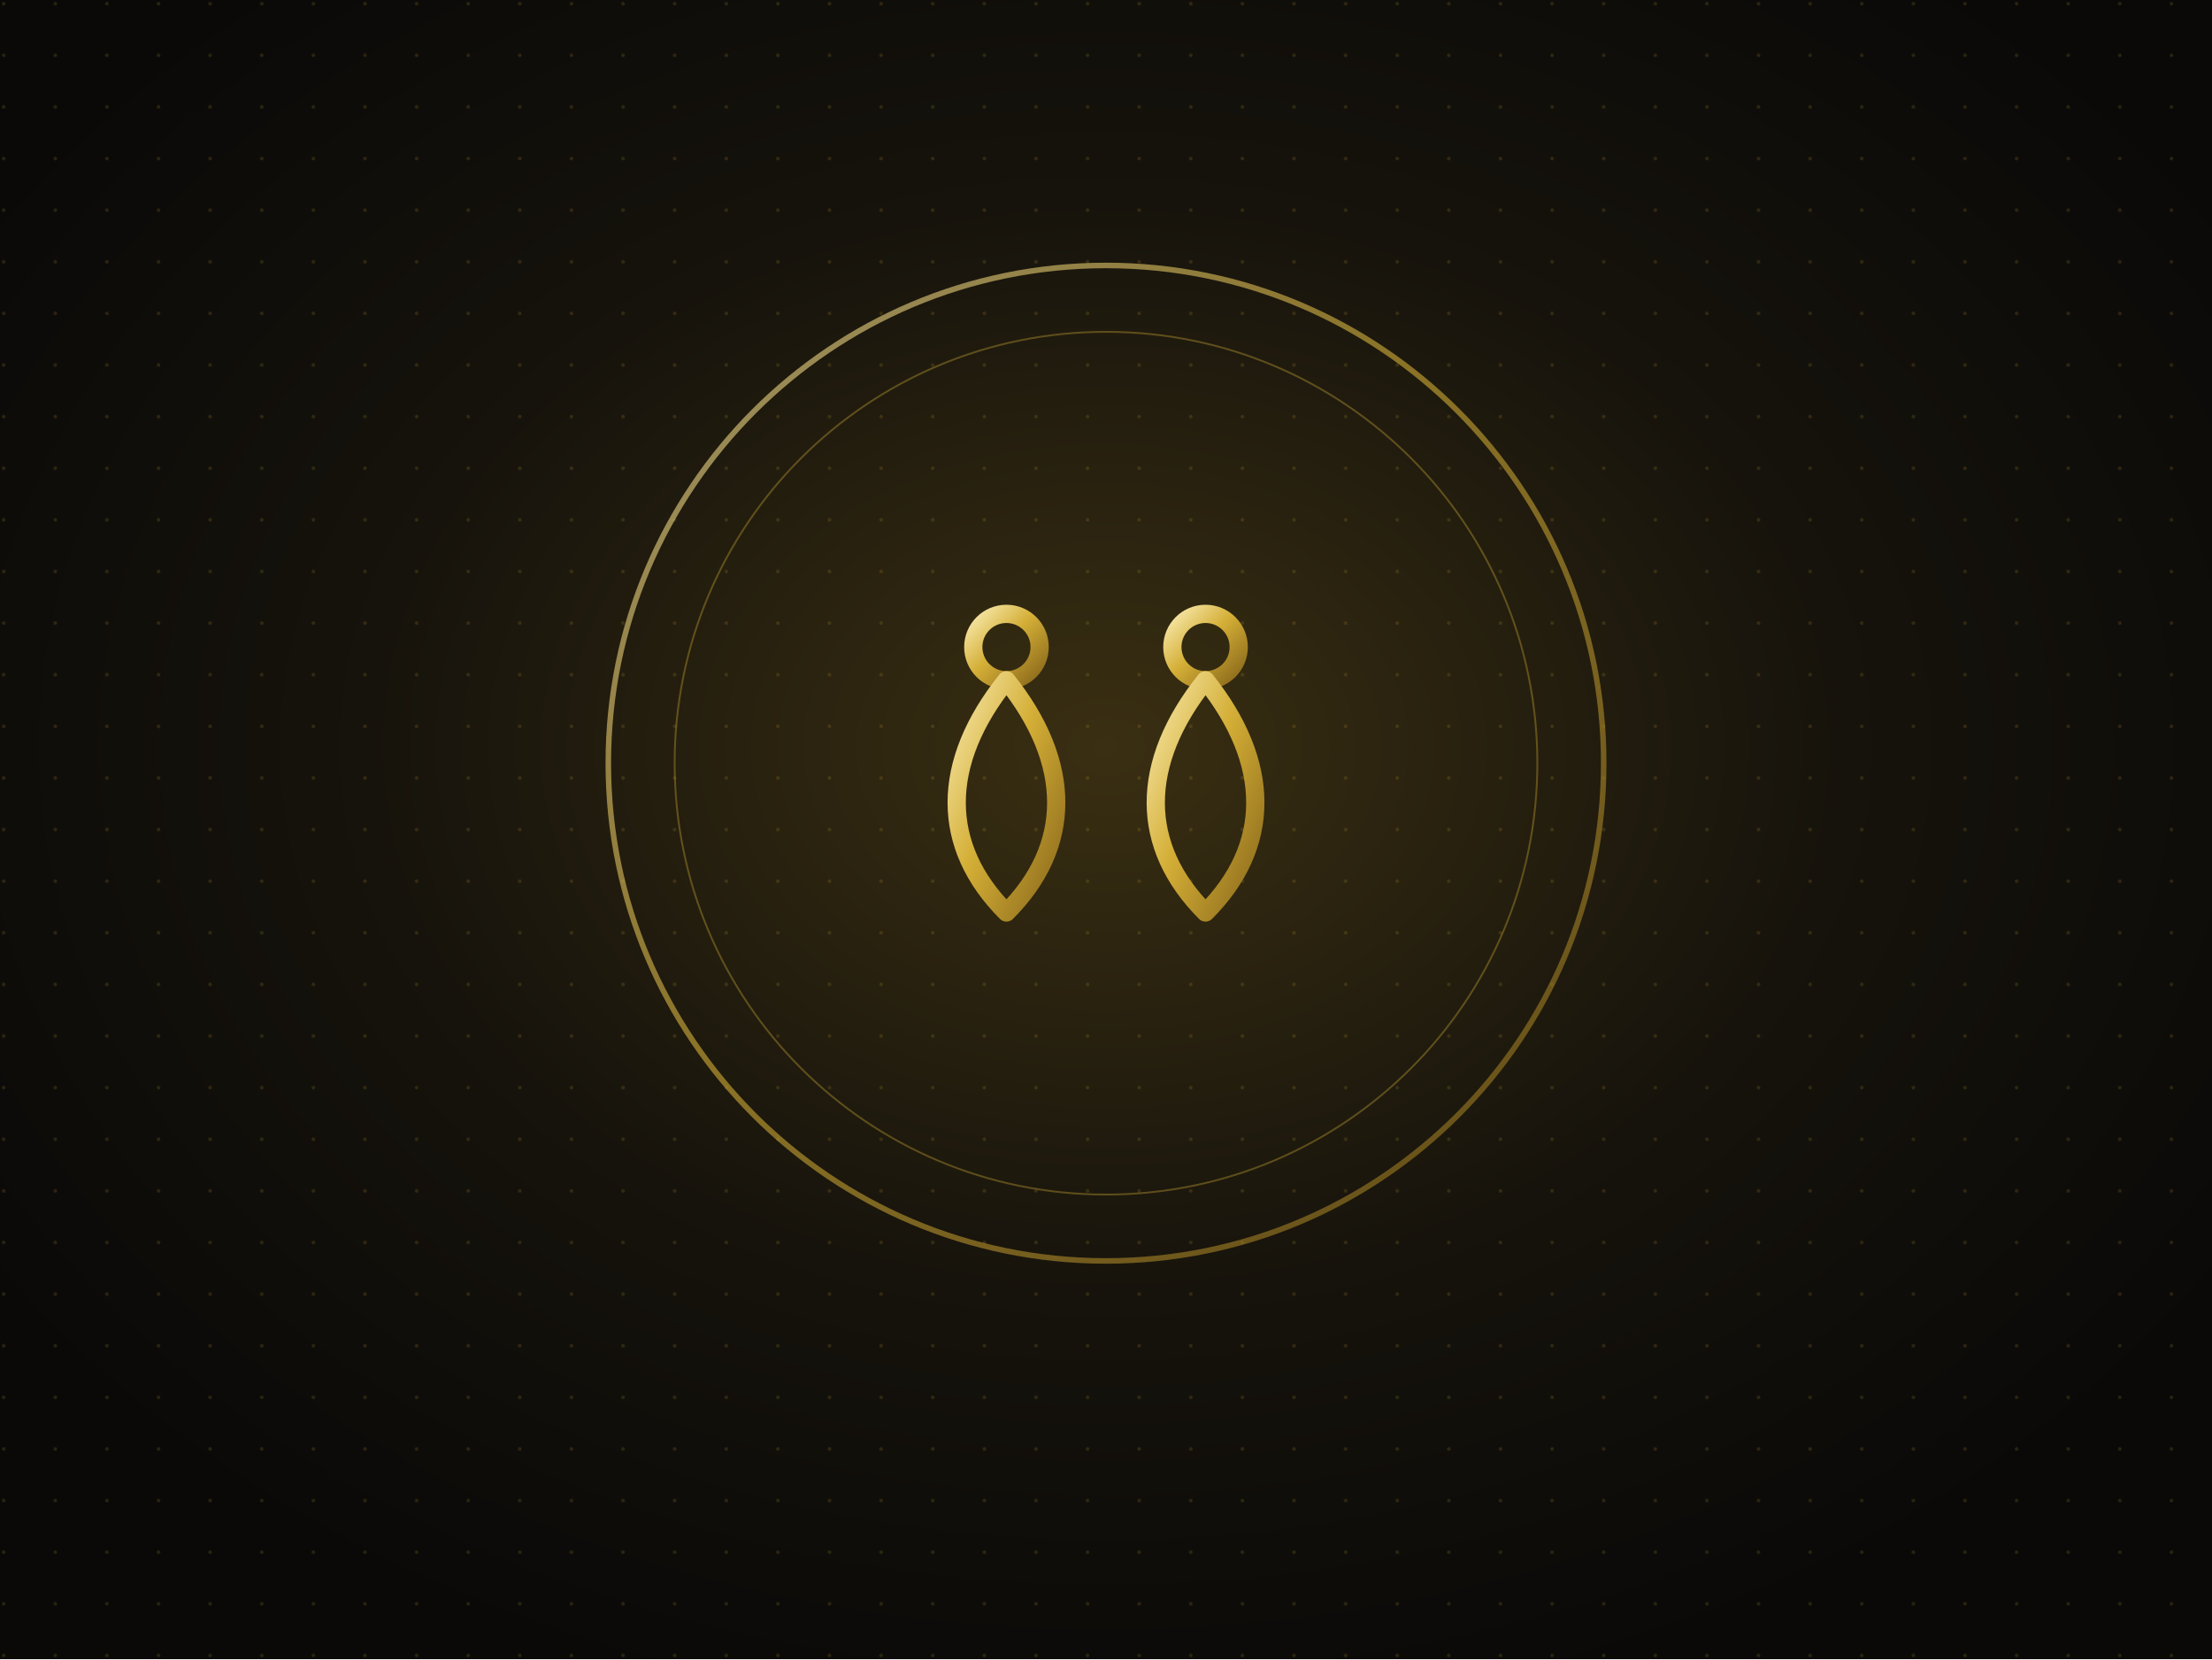
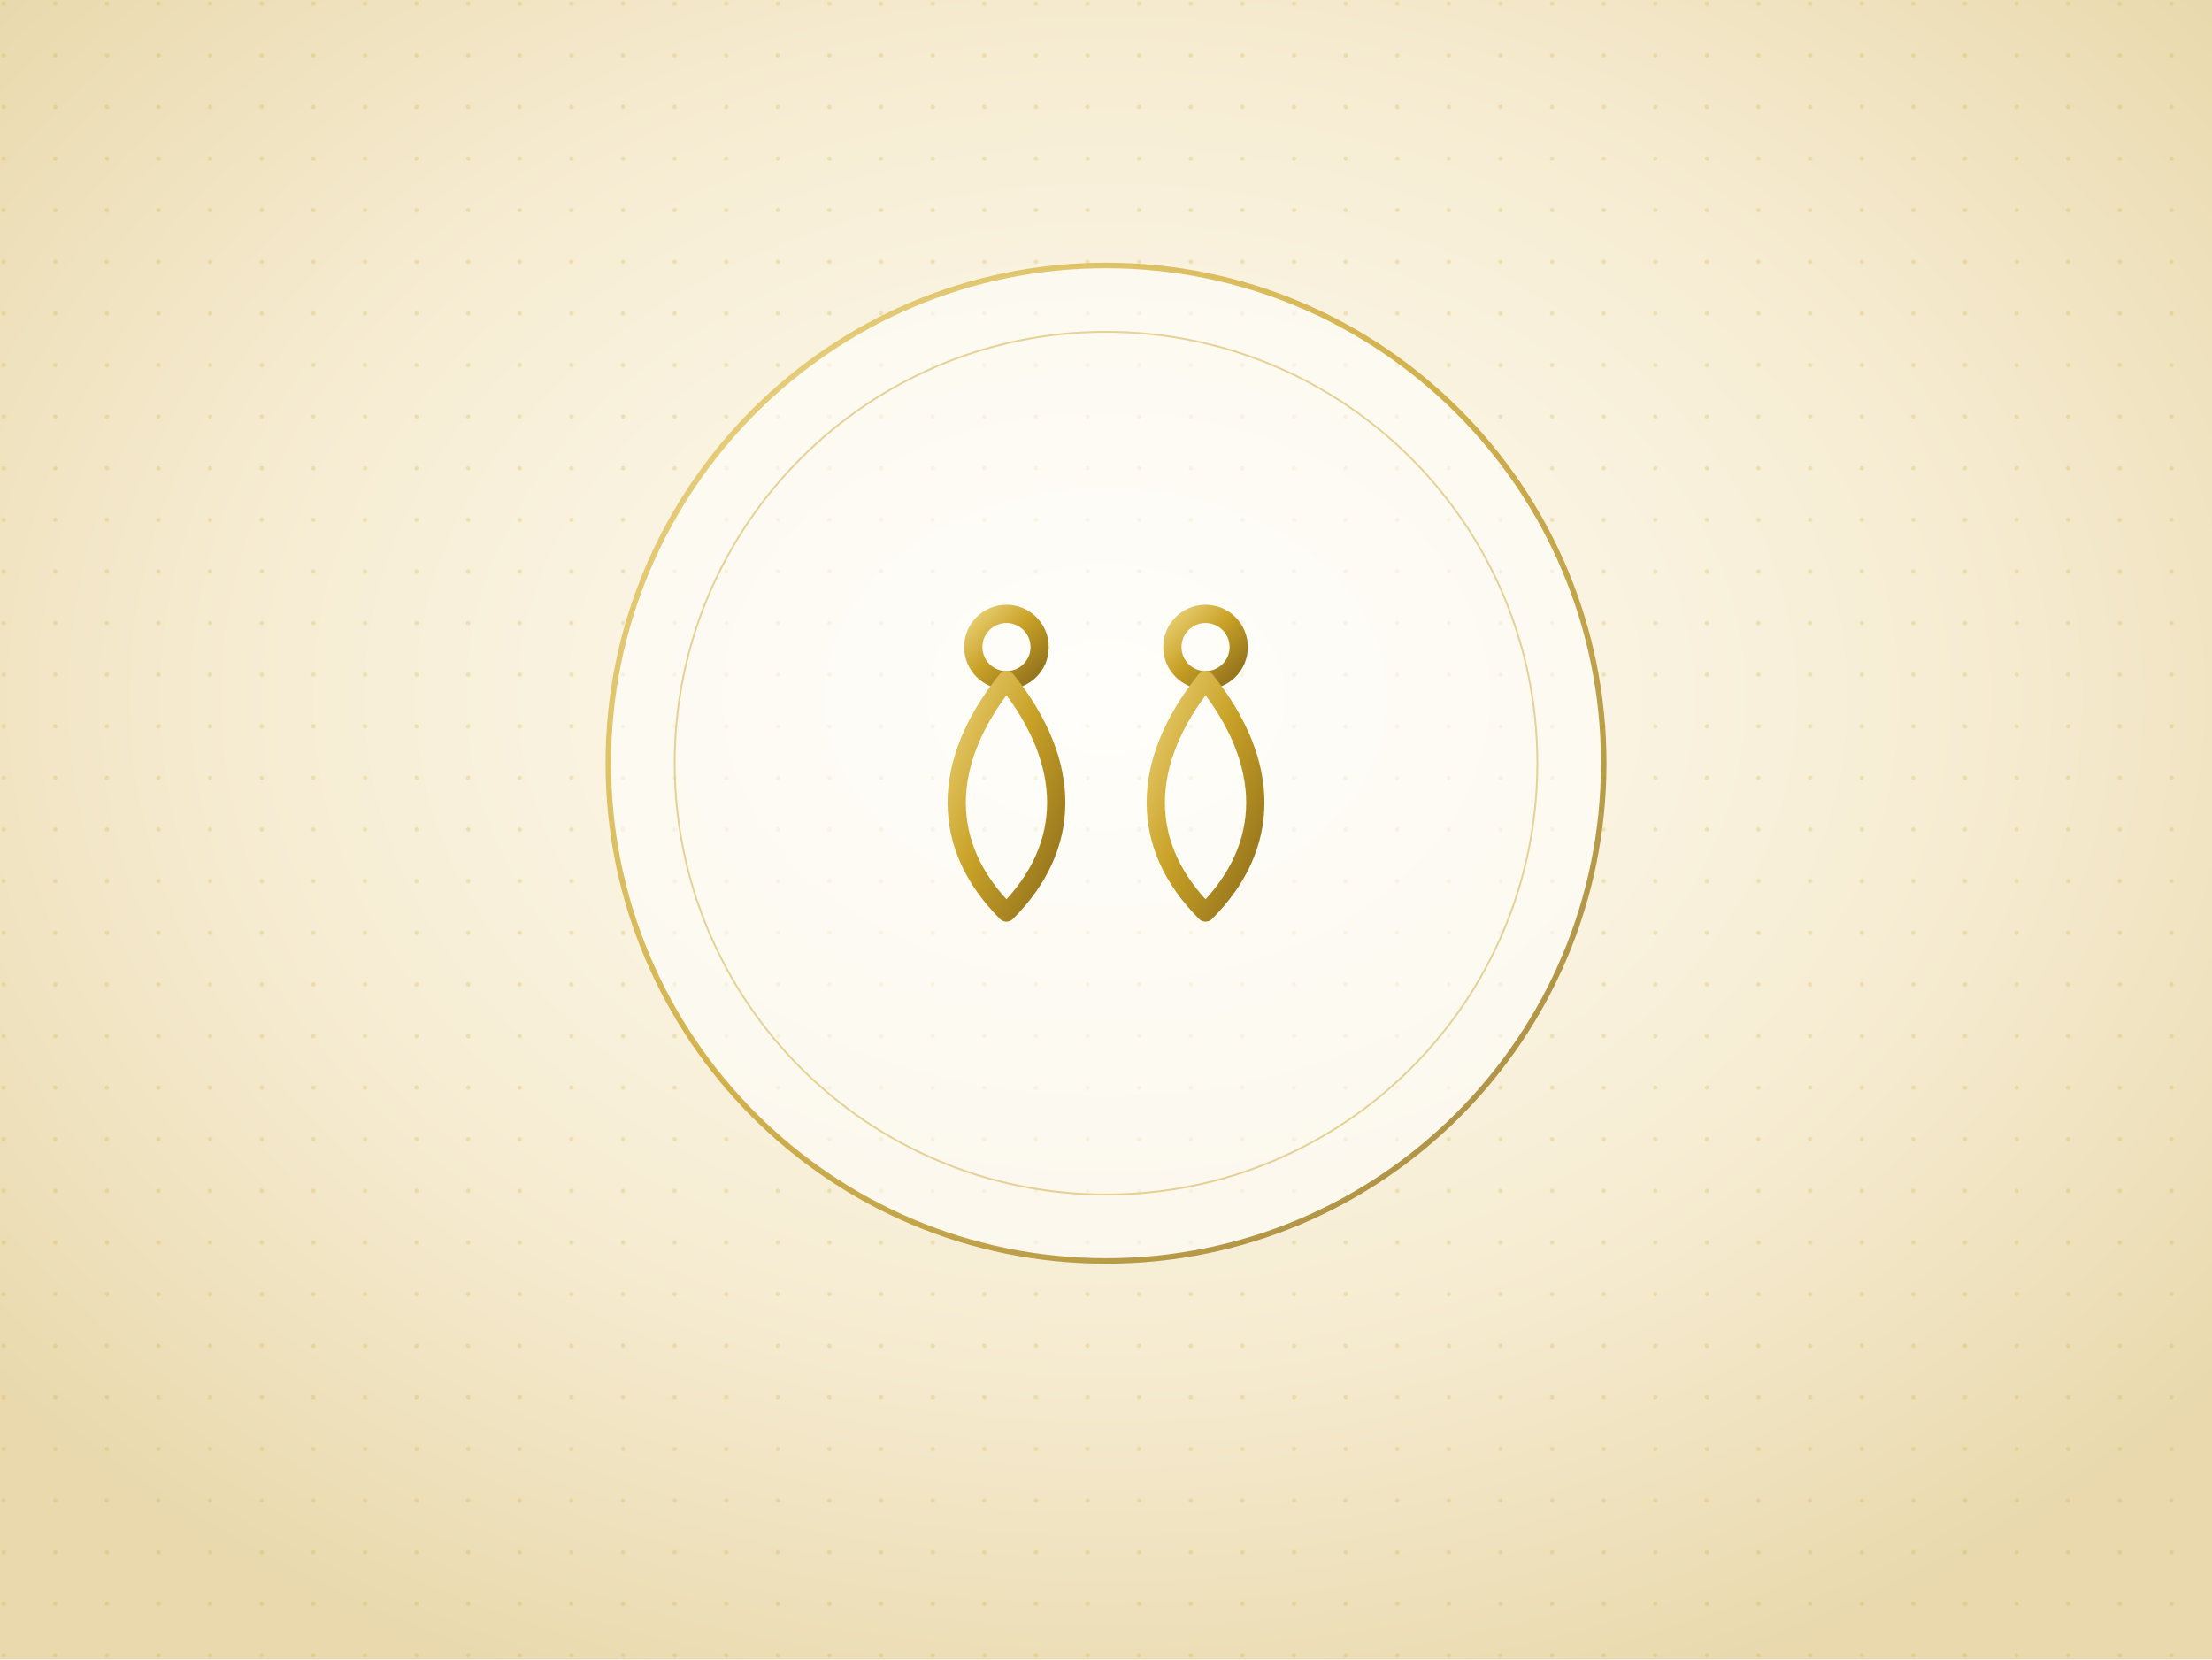
<svg xmlns="http://www.w3.org/2000/svg" viewBox="0 0 1200 900">
  <defs>
-     <radialGradient id="glow" cx="50%" cy="45%" r="60%">
-       <stop offset="0%" stop-color="#3a2f12" />
-       <stop offset="55%" stop-color="#16130c" />
-       <stop offset="100%" stop-color="#0a0908" />
+     <radialGradient id="bgg" cx="50%" cy="42%" r="65%">
+       <stop offset="0%" stop-color="#fffdf5" />
+       <stop offset="60%" stop-color="#f6ecd2" />
+       <stop offset="100%" stop-color="#e9d9ad" />
    </radialGradient>
    <linearGradient id="gold" x1="0" y1="0" x2="1" y2="1">
-       <stop offset="0%" stop-color="#F7E7A8" />
-       <stop offset="45%" stop-color="#D4AF37" />
-       <stop offset="100%" stop-color="#8C6A1B" />
+       <stop offset="0%" stop-color="#e9cf74" />
+       <stop offset="45%" stop-color="#c9a227" />
+       <stop offset="100%" stop-color="#8f6f1c" />
    </linearGradient>
    <pattern id="dots" width="28" height="28" patternUnits="userSpaceOnUse">
-       <circle cx="2" cy="2" r="1" fill="#D4AF37" opacity="0.15" />
+       <circle cx="2" cy="2" r="1.2" fill="#c9a227" opacity="0.22" />
    </pattern>
  </defs>
-   <rect width="1200" height="900" fill="url(#glow)" />
+   <rect width="1200" height="900" fill="url(#bgg)" />
  <rect width="1200" height="900" fill="url(#dots)" />
-   <circle cx="600.0" cy="414.0" r="270.0" fill="none" stroke="url(#gold)" stroke-width="3" opacity="0.6" />
-   <circle cx="600.0" cy="414.0" r="234.0" fill="none" stroke="#D4AF37" stroke-width="1" opacity="0.35" />
+   <circle cx="600.0" cy="414.0" r="270.0" fill="#fff" opacity="0.55" />
+   <circle cx="600.0" cy="414.0" r="270.0" fill="none" stroke="url(#gold)" stroke-width="3" opacity="0.8" />
+   <circle cx="600.0" cy="414.0" r="234.0" fill="none" stroke="#c9a227" stroke-width="1" opacity="0.45" />
  <g transform="translate(456.0,270.0) scale(4.5)" fill="none" stroke="url(#gold)" stroke-width="2.2" stroke-linecap="round" stroke-linejoin="round">
    <path d="M20 8v6" />
    <path d="M44 8v6" />
    <circle cx="20" cy="18" r="4" />
    <circle cx="44" cy="18" r="4" />
    <path d="M20 22c-8 10-8 20 0 28 8-8 8-18 0-28z" />
    <path d="M44 22c-8 10-8 20 0 28 8-8 8-18 0-28z" />
  </g>
</svg>
